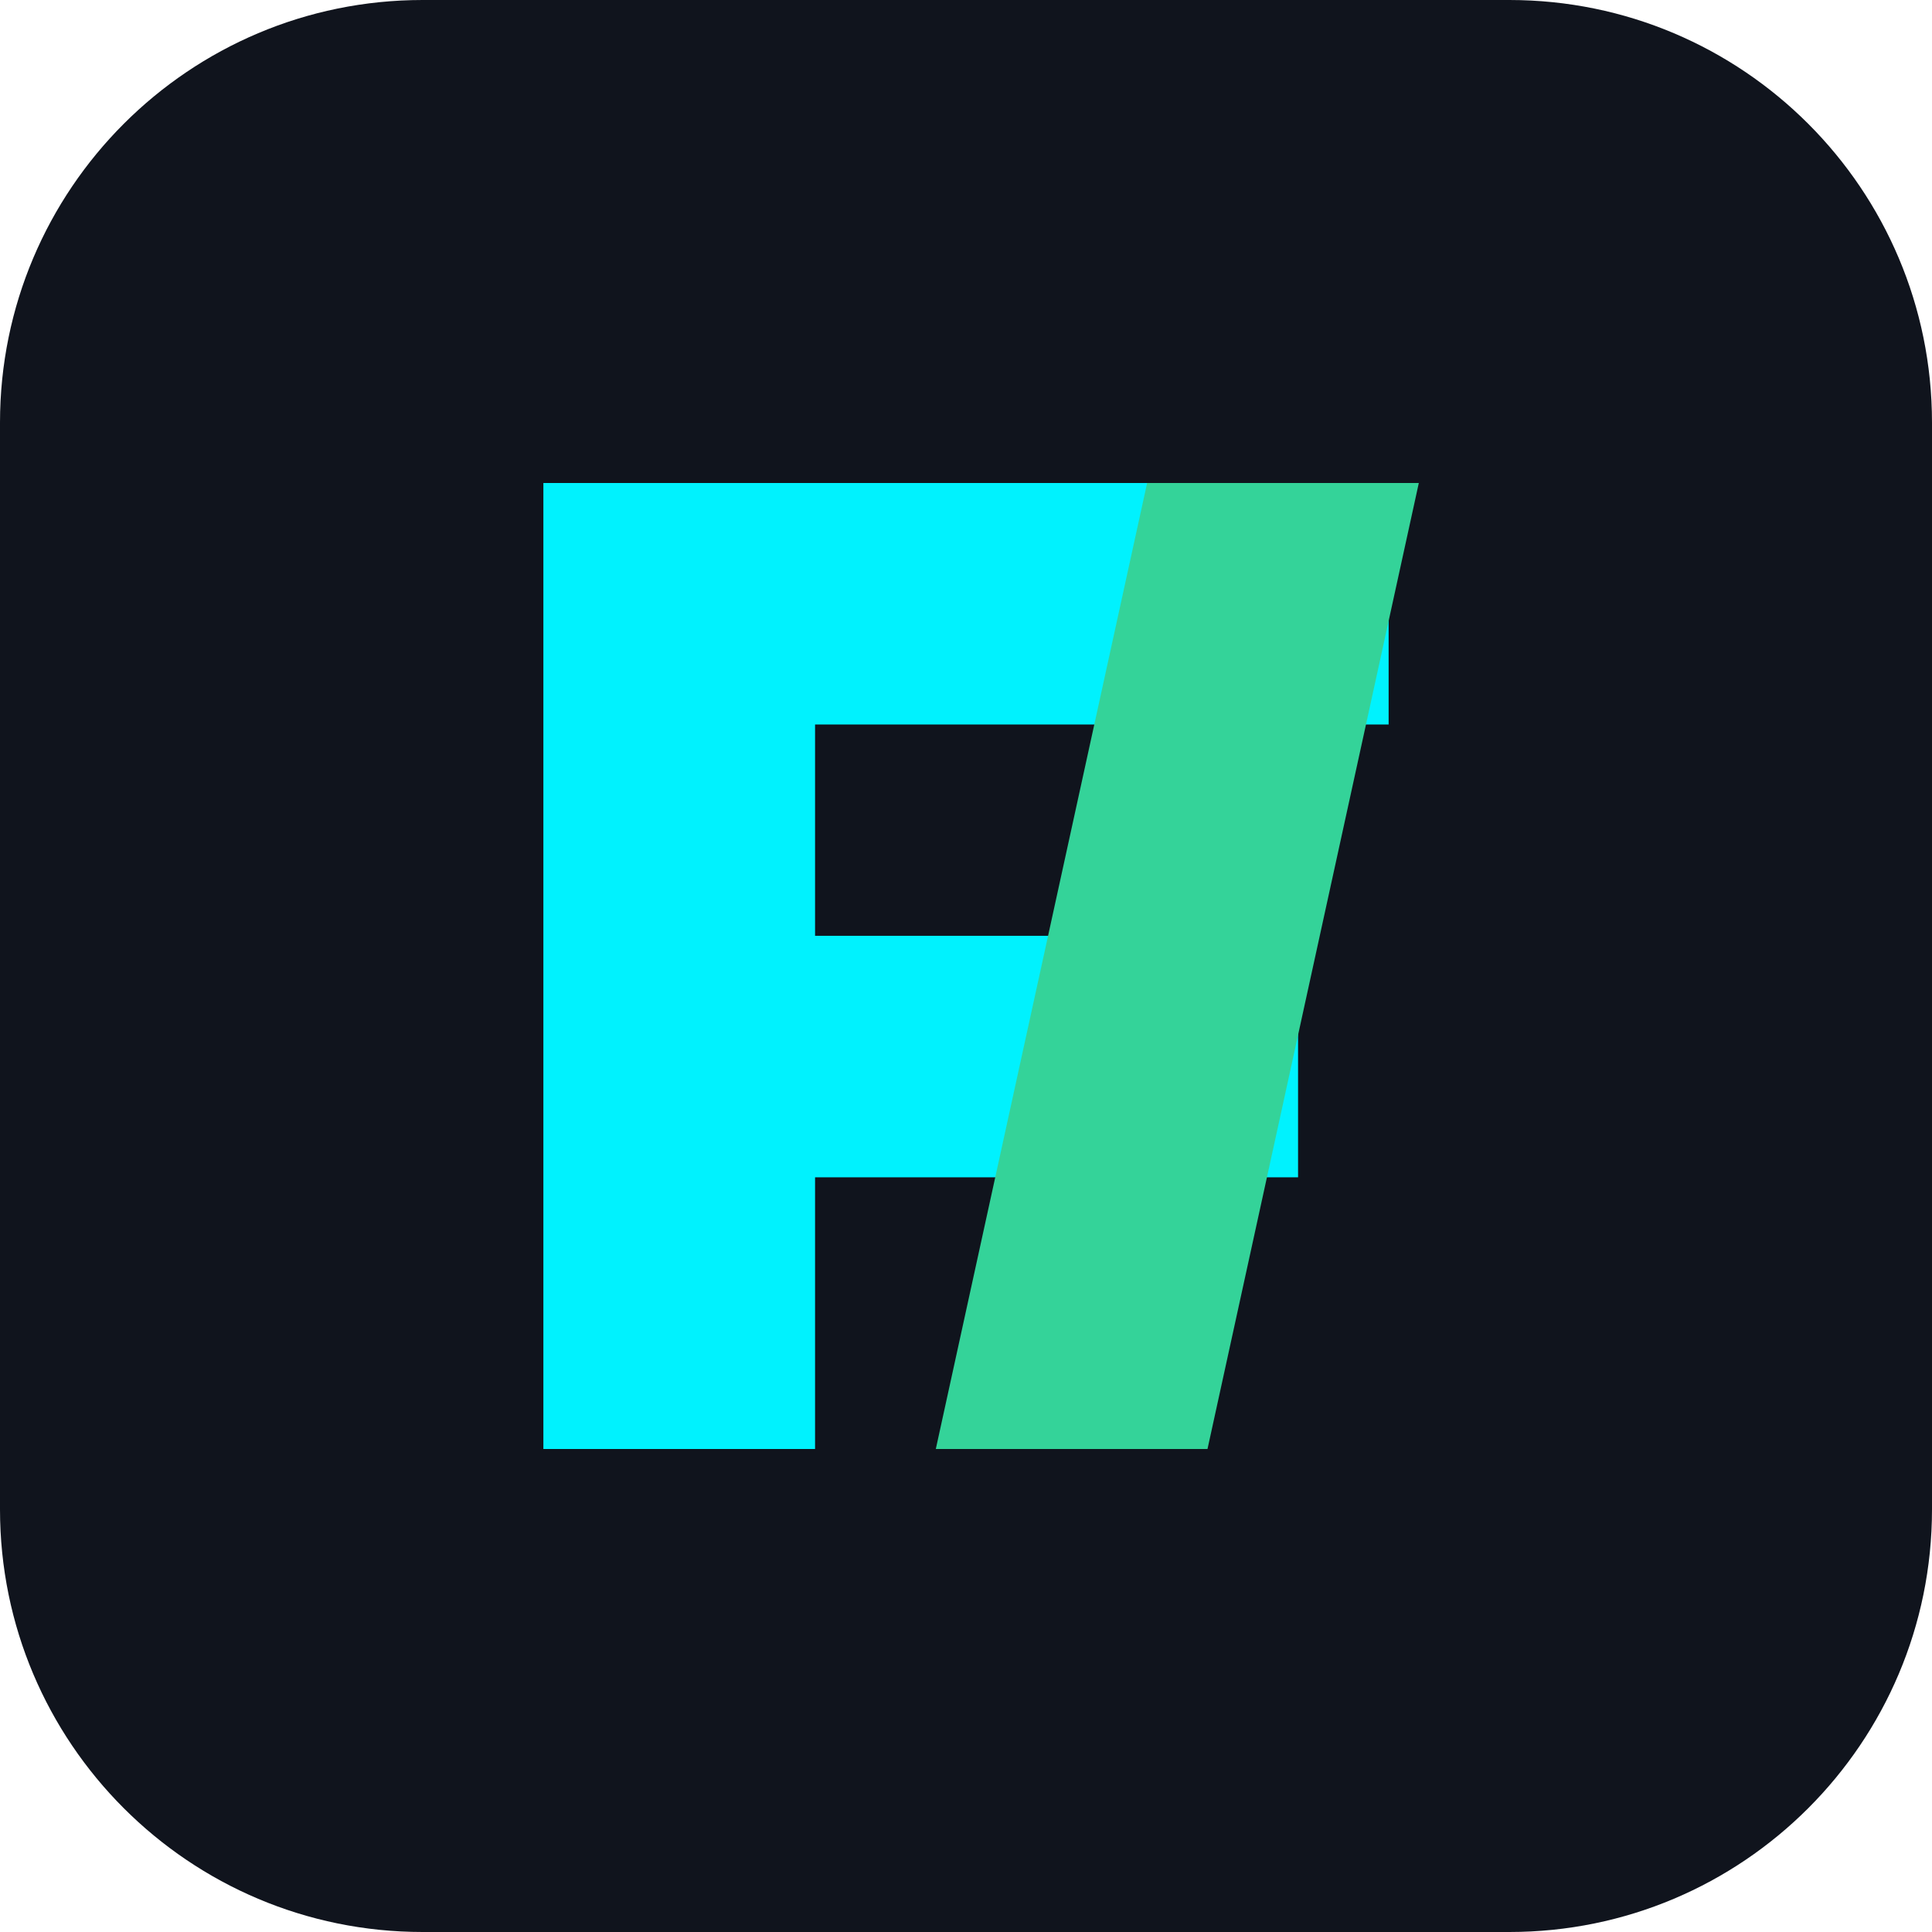
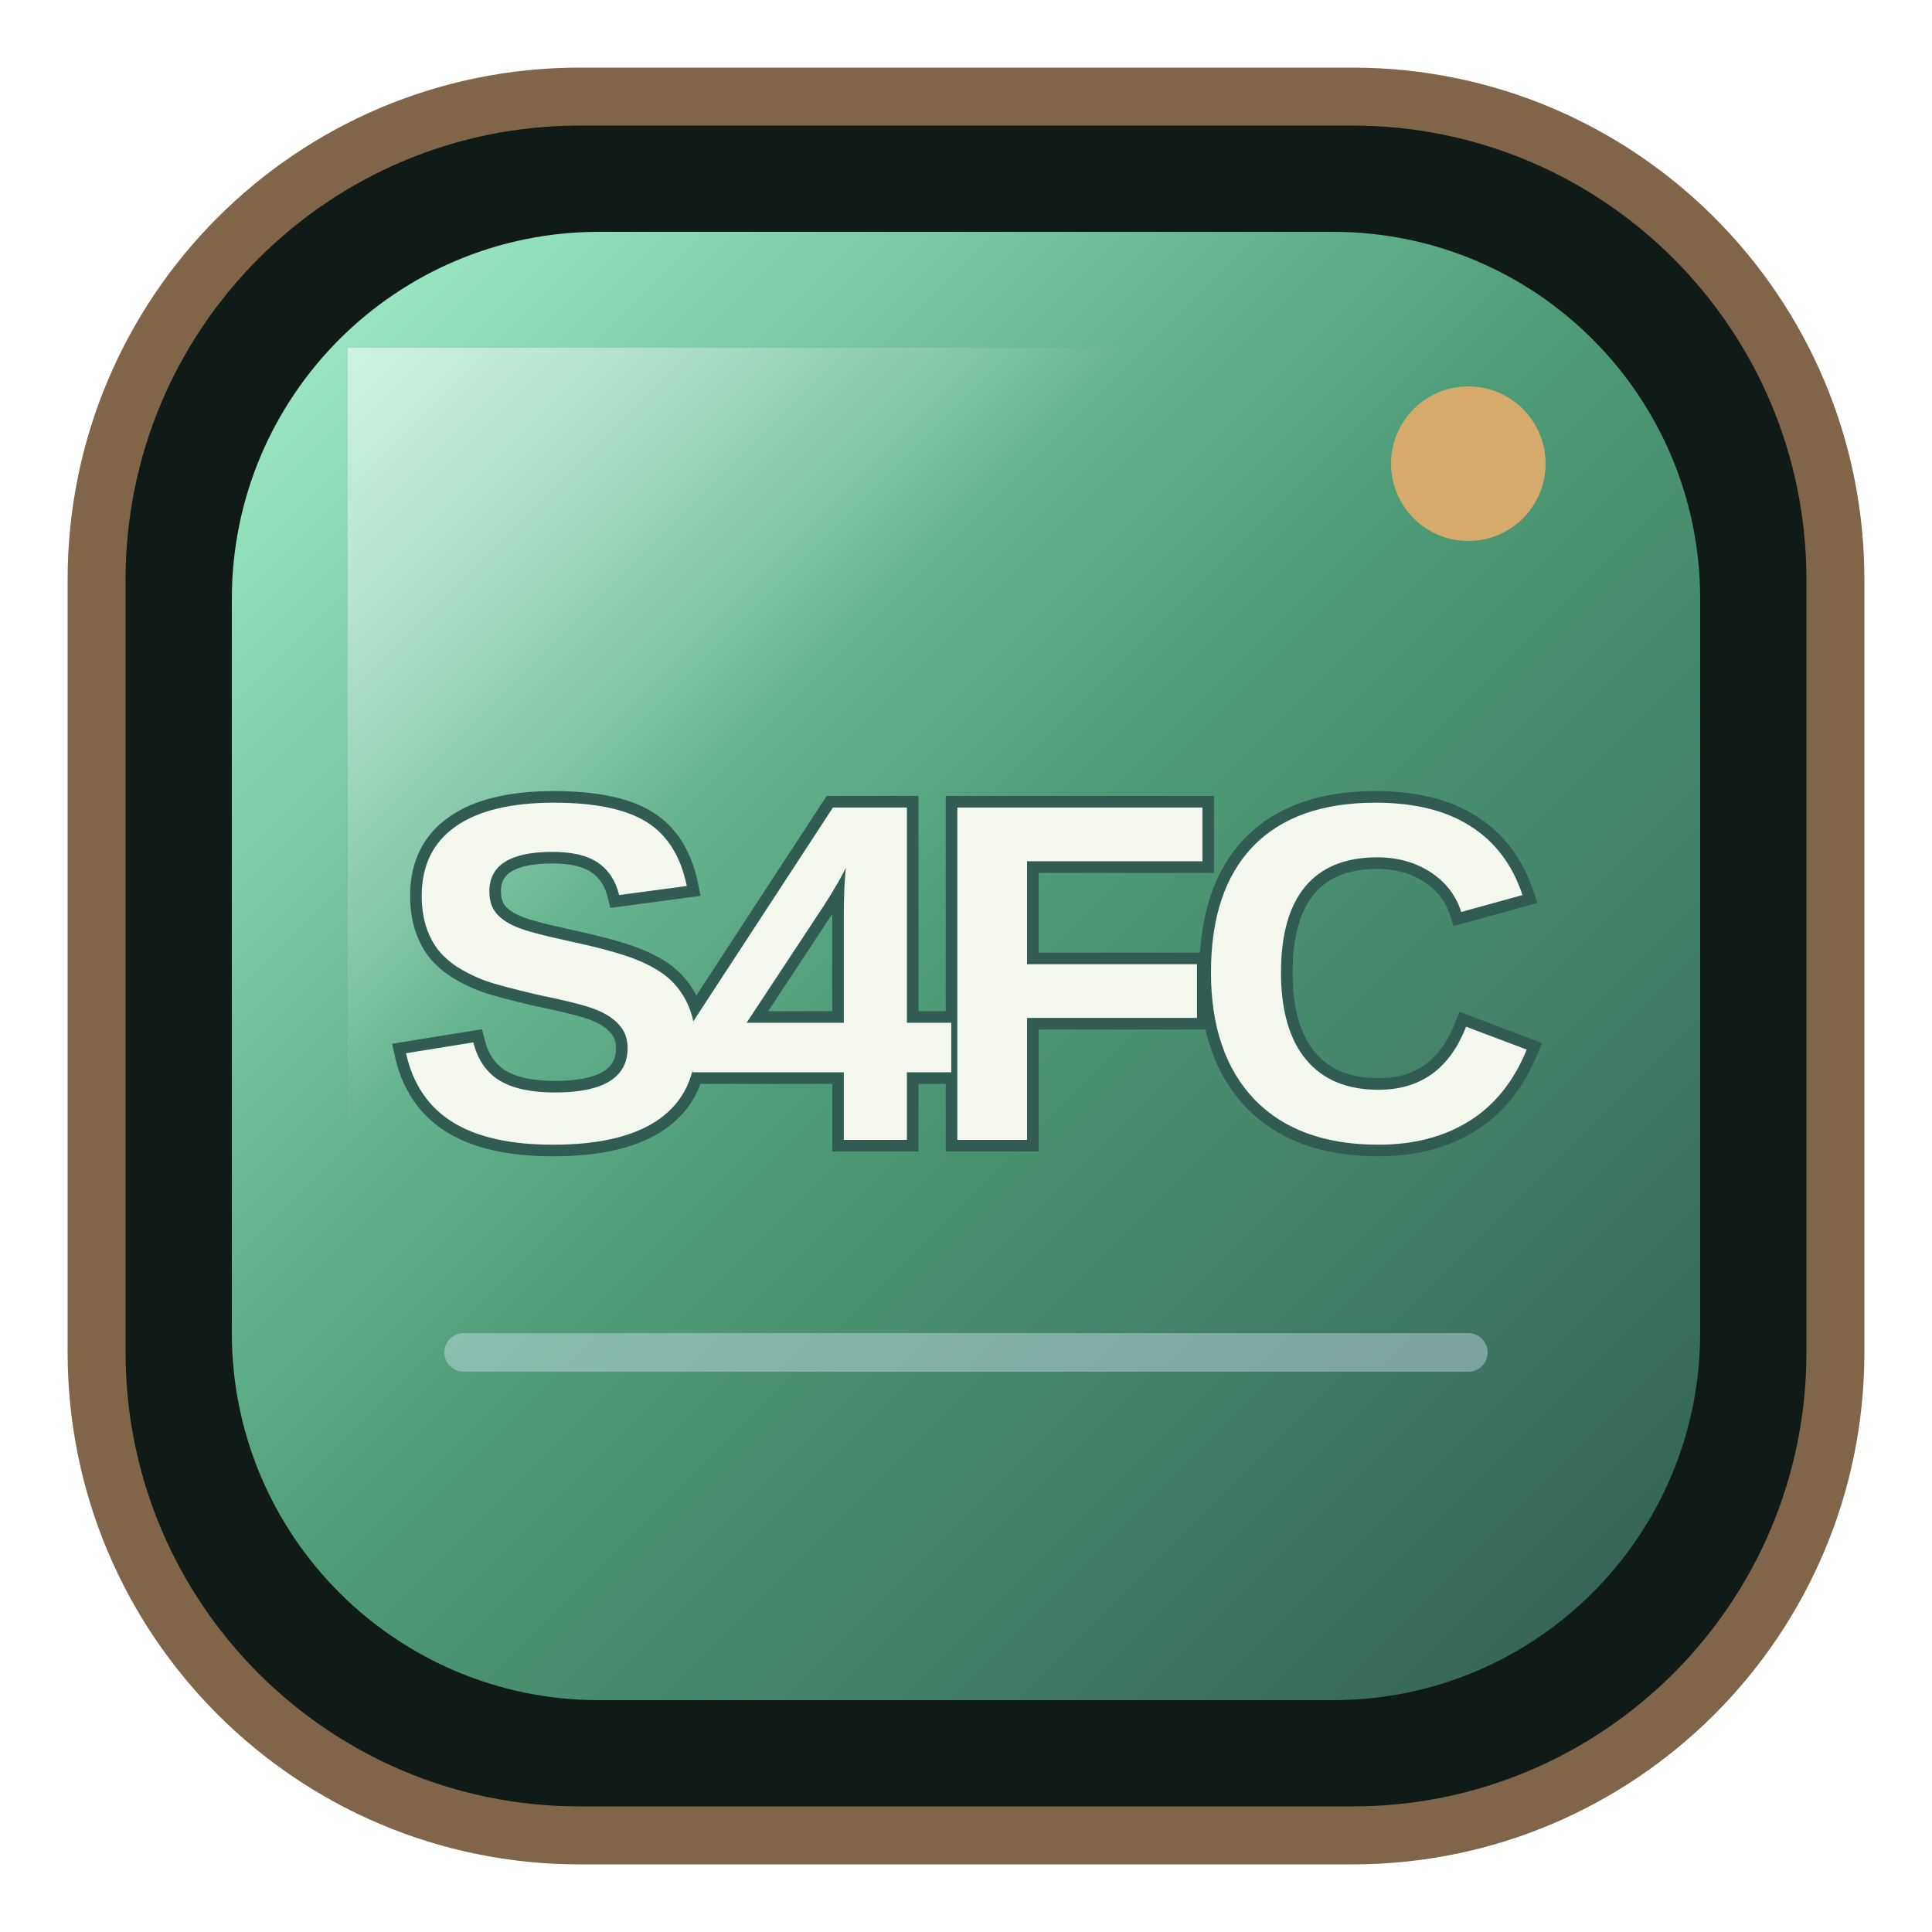
- <svg xmlns="http://www.w3.org/2000/svg" viewBox="0 0 64 64" role="img" aria-label="Signups 4 Fast Cash">
-   <rect width="64" height="64" rx="14" fill="#10141d" />
-   <path d="M18 16h28v8H27v7h16v8H27v9h-9V16Z" fill="#00f2fe" />
-   <path d="M47 16h-9l-7 32h9l7-32Z" fill="#34d399" />
+ <svg xmlns="http://www.w3.org/2000/svg" viewBox="0 0 100 100" role="img" aria-label="S4FC logo">
+   <defs>
+     <linearGradient id="badge" x1="0%" y1="0%" x2="100%" y2="100%">
+       <stop offset="0%" stop-color="#a7f3d0" />
+       <stop offset="48%" stop-color="#4f9d78" />
+       <stop offset="100%" stop-color="#315c53" />
+     </linearGradient>
+     <linearGradient id="shine" x1="0%" y1="0%" x2="100%" y2="100%">
+       <stop offset="0%" stop-color="#fff" stop-opacity=".55" />
+       <stop offset="45%" stop-color="#fff" stop-opacity="0" />
+     </linearGradient>
+   </defs>
+   <rect x="5" y="5" width="90" height="90" rx="25" fill="#101a16" stroke="#806548" stroke-width="3" />
+   <rect x="12" y="12" width="76" height="76" rx="19" fill="url(#badge)" />
+   <path d="M18 18h45L18 63z" fill="url(#shine)" />
+   <path d="M24 70h52" stroke="#dbeafe" stroke-opacity=".4" stroke-width="2" stroke-linecap="round" />
+   <text x="50" y="59" text-anchor="middle" font-family="Arial,sans-serif" font-size="25" font-weight="900" letter-spacing="-1.5" fill="#f4f7ed" stroke="#315c53" stroke-width="1.2" paint-order="stroke">S4FC</text>
+   <circle cx="76" cy="24" r="4" fill="#d6a96d" />
</svg>
